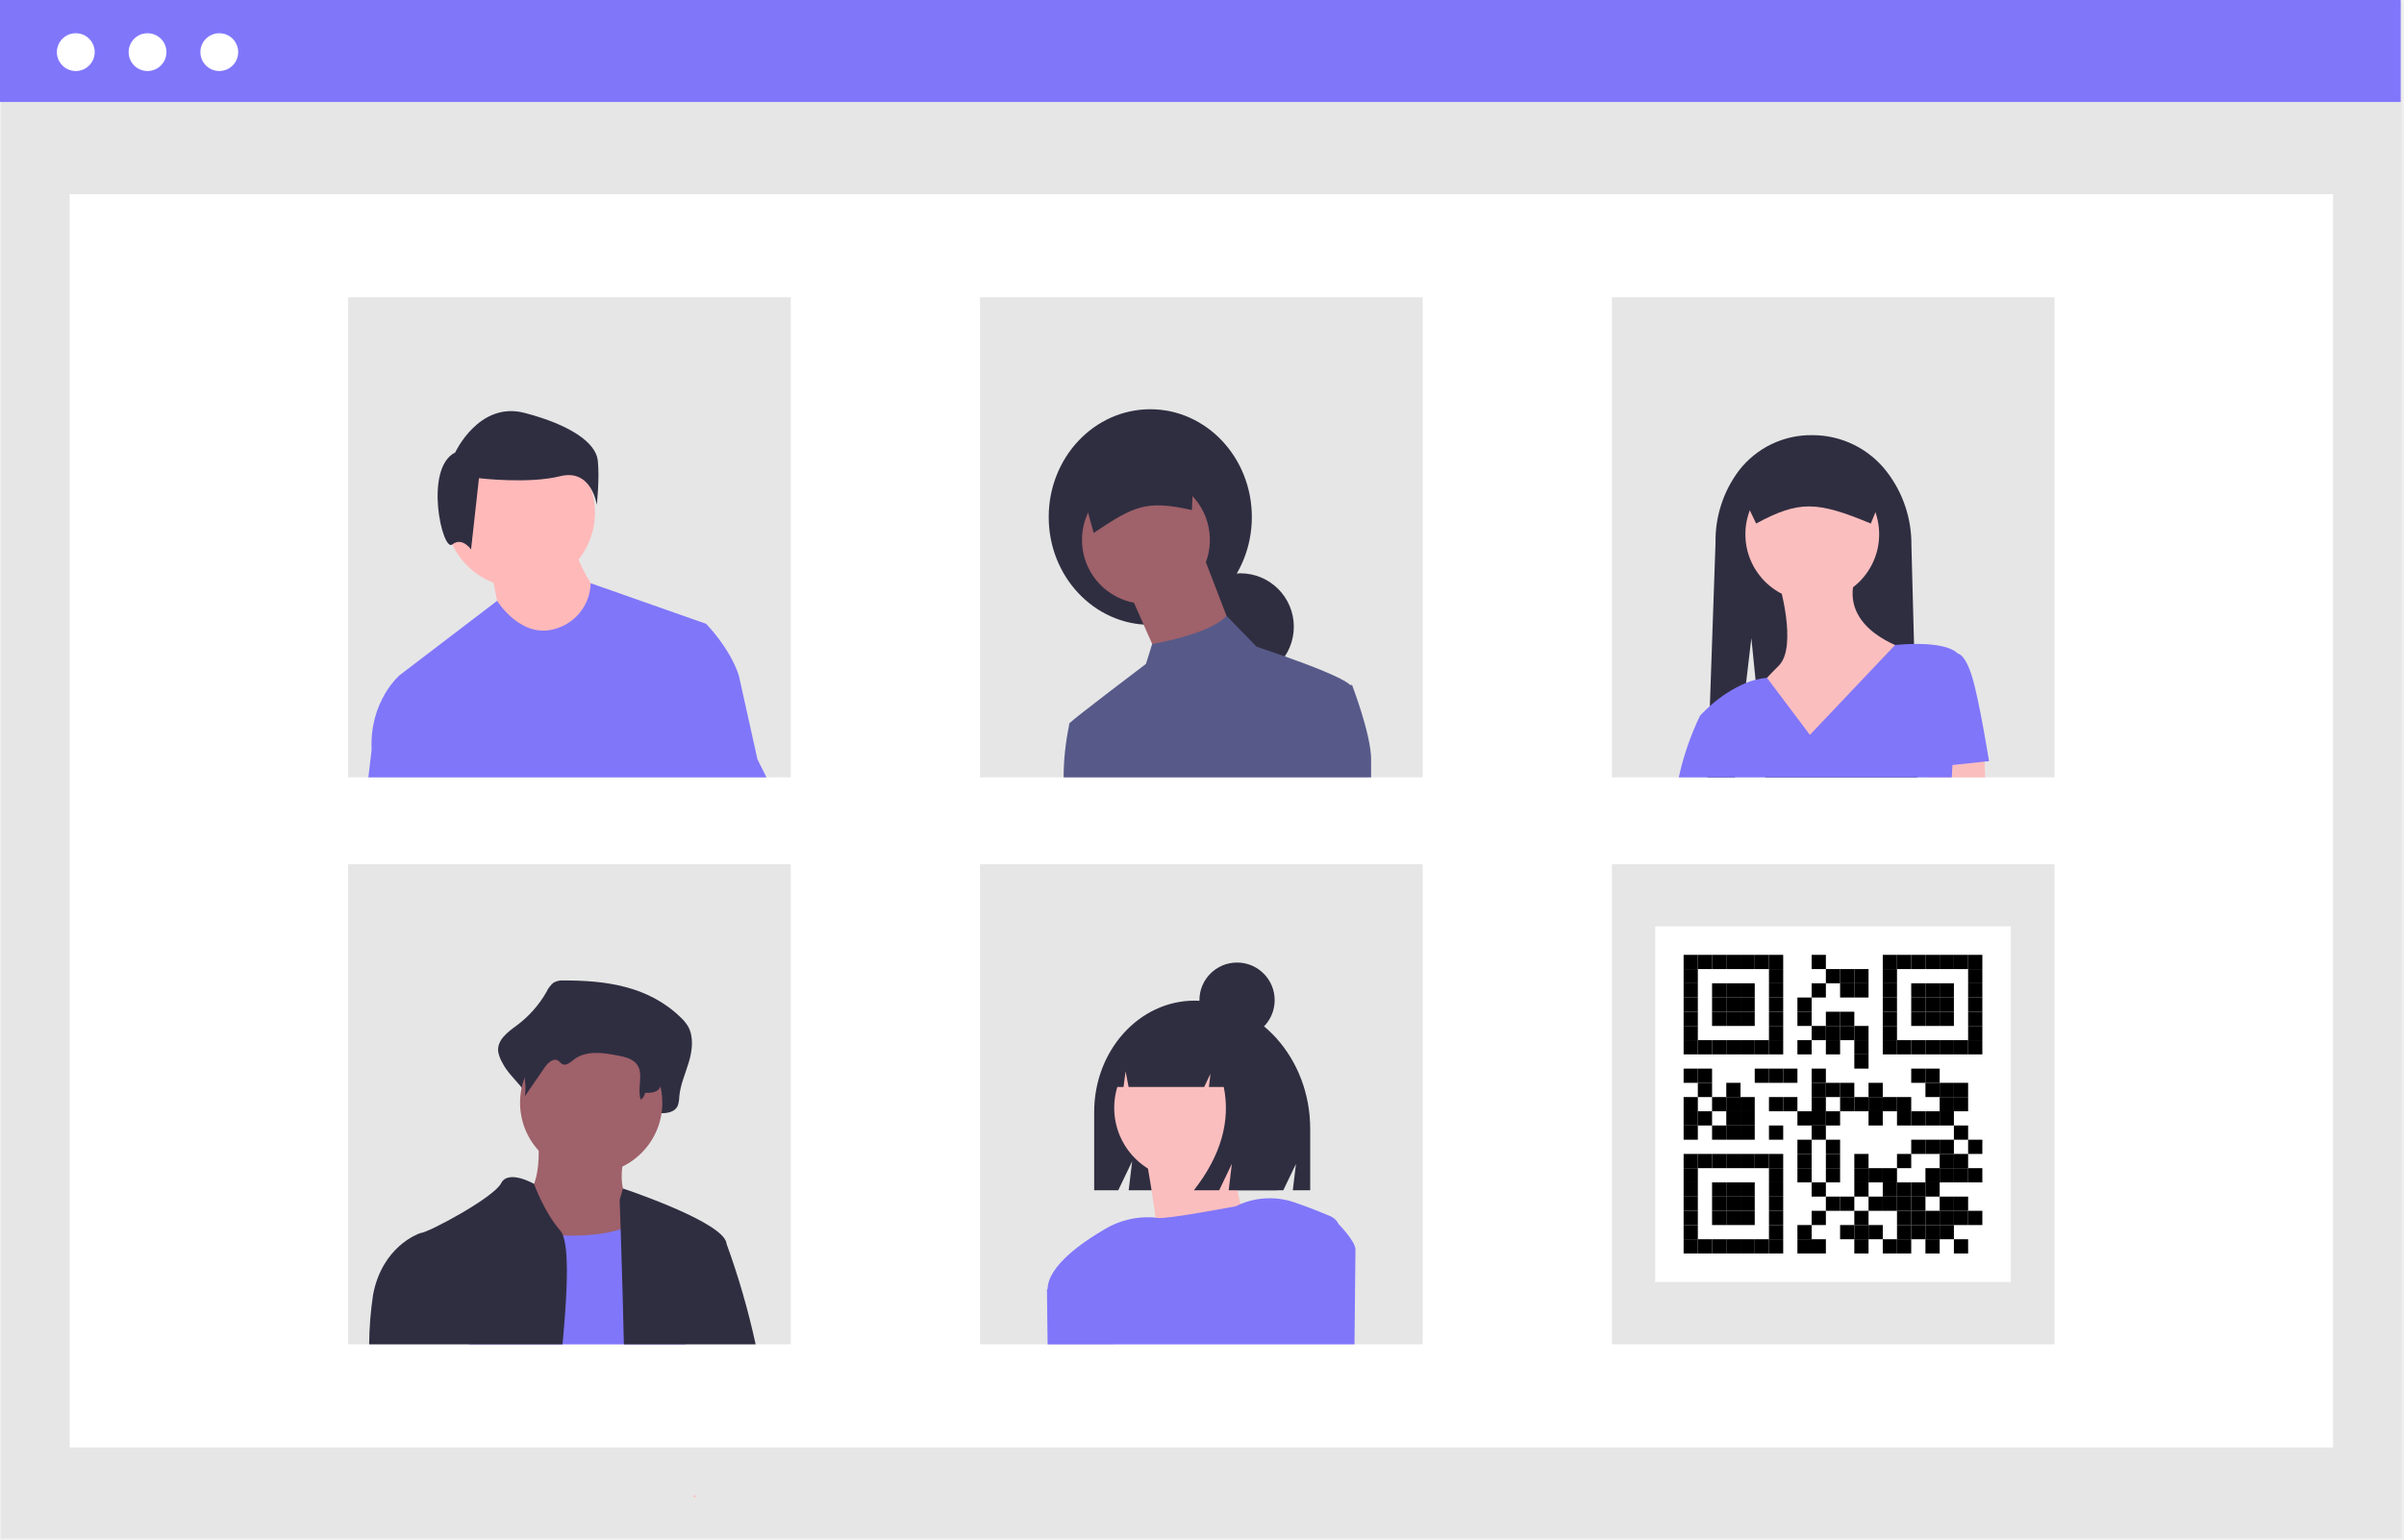
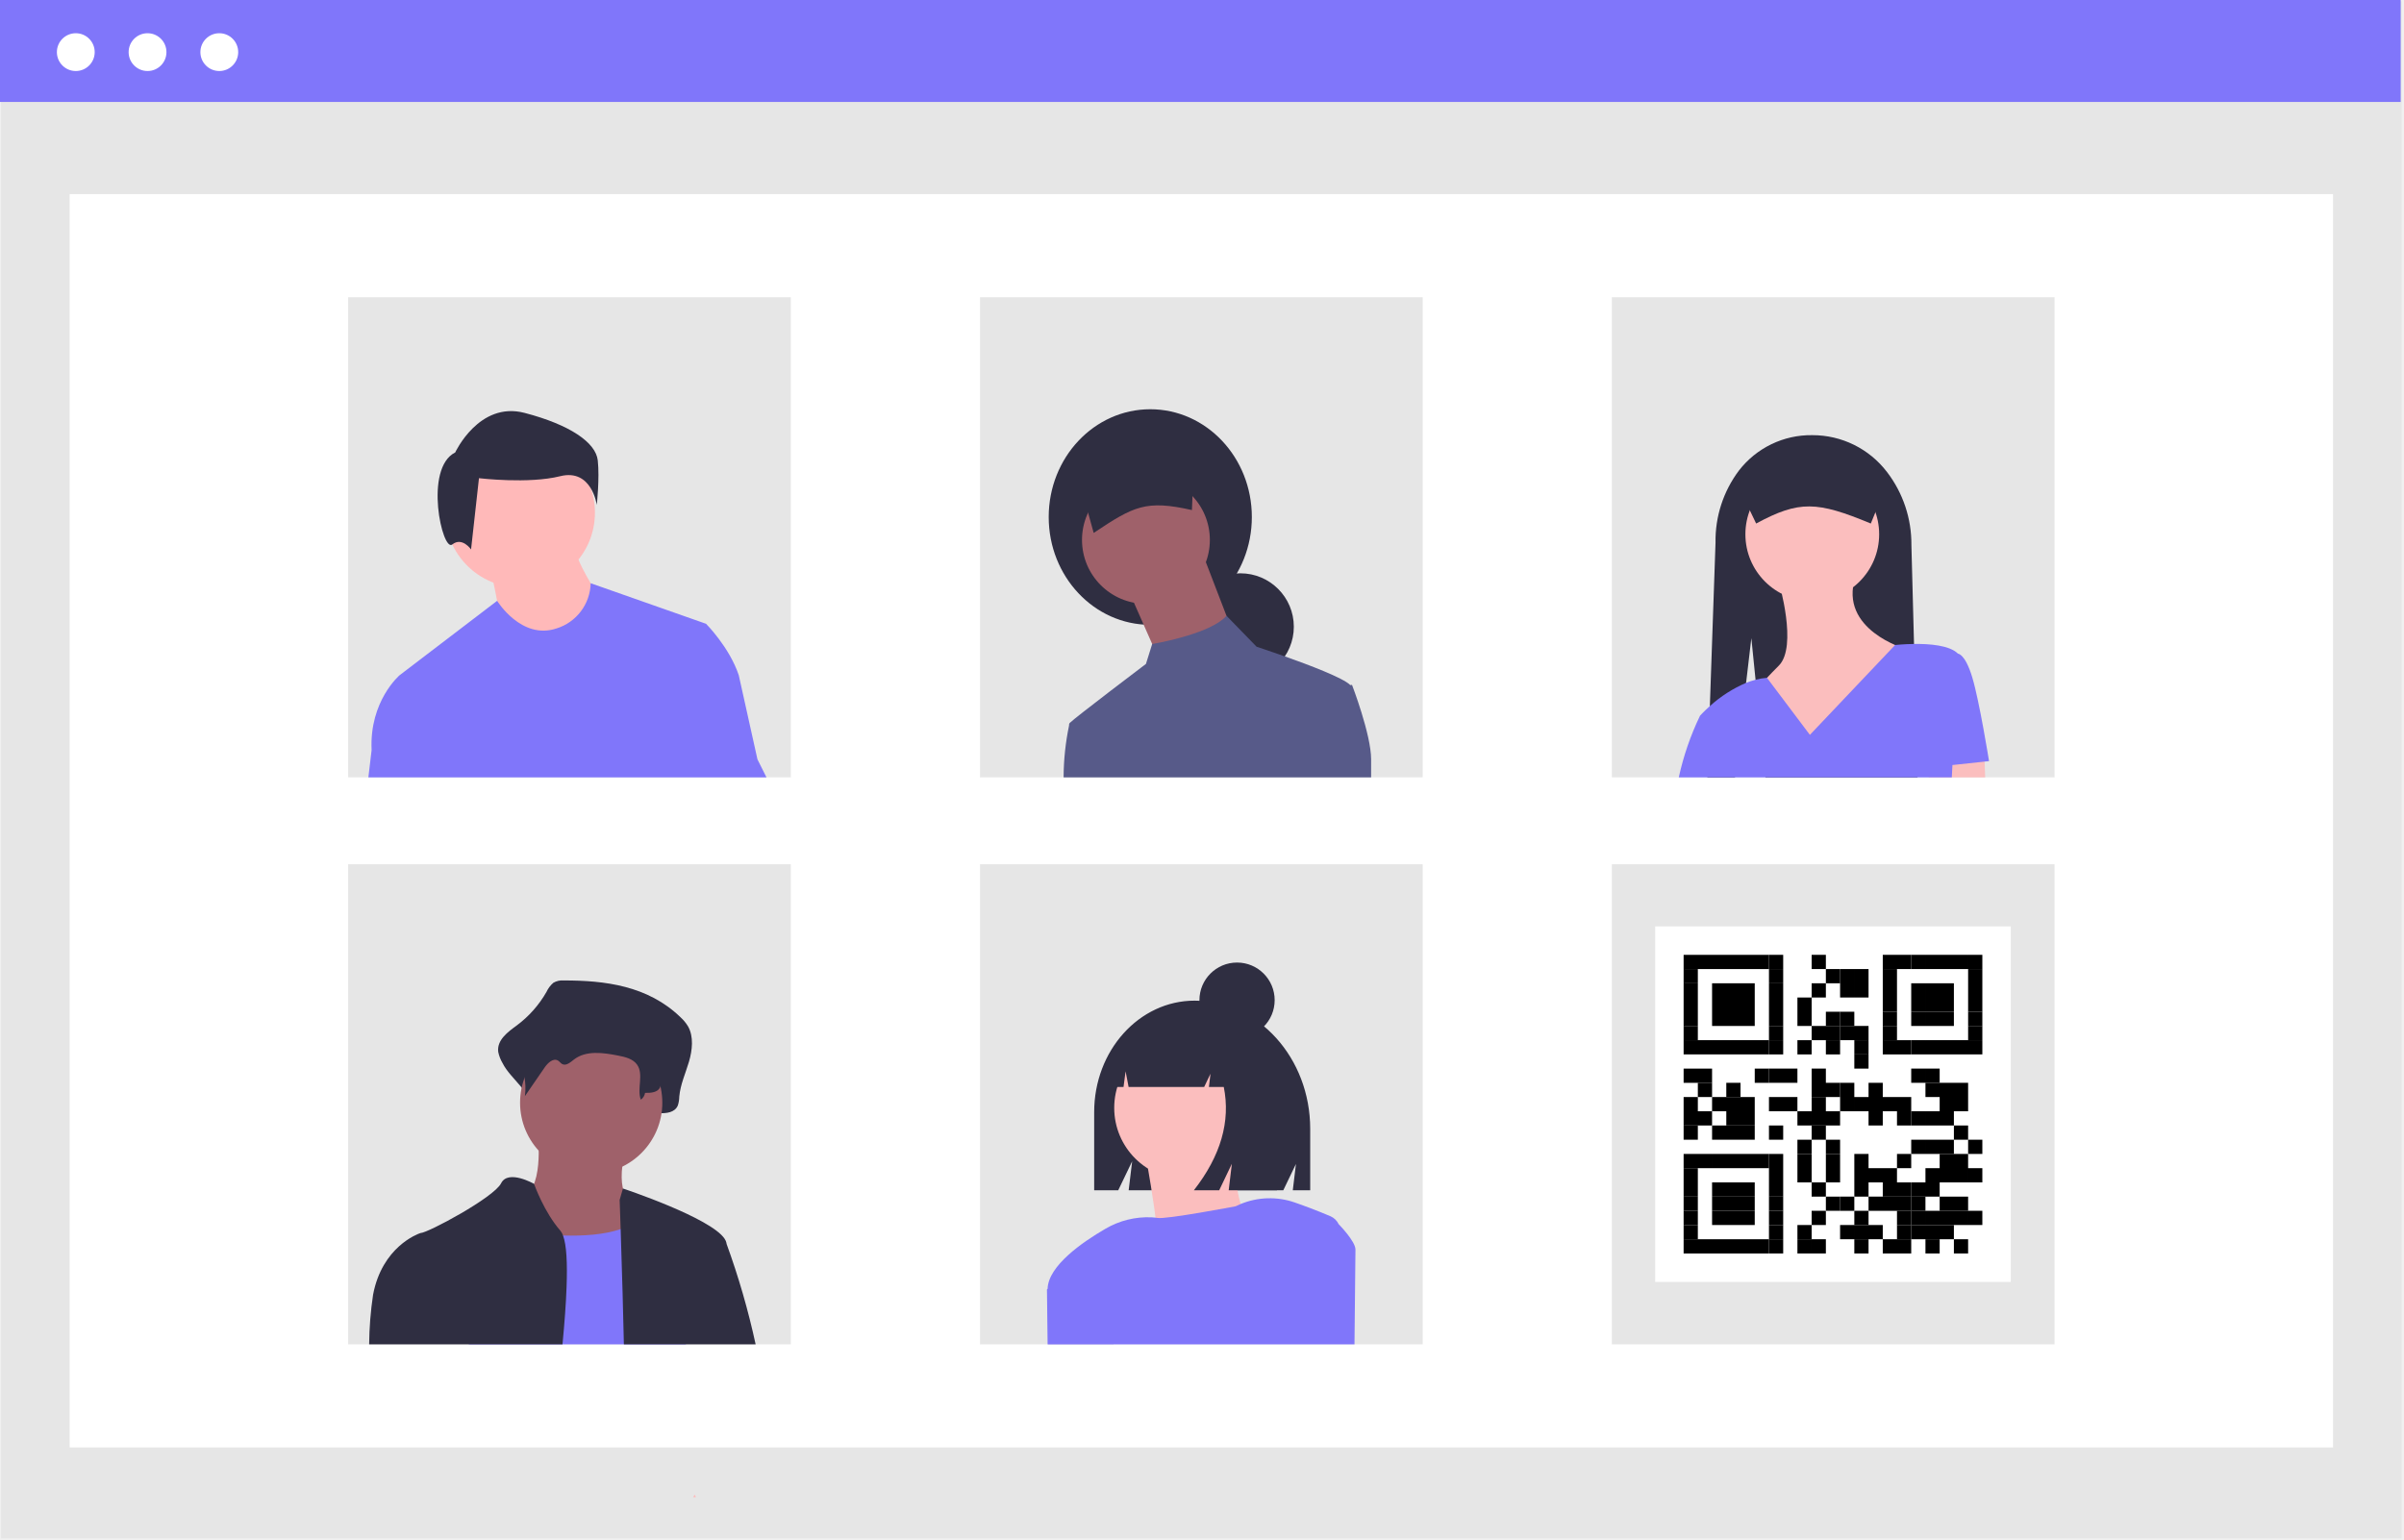
- <svg xmlns="http://www.w3.org/2000/svg" width="100%" height="100%" viewBox="0 0 818 524" version="1.1" xml:space="preserve" style="fill-rule:evenodd;clip-rule:evenodd;stroke-linejoin:round;stroke-miterlimit:2;">
-   <rect x="0.349" y="0.463" width="816.866" height="523.158" style="fill:rgb(230,230,230);" />
-   <rect x="23.707" y="66.08" width="770.15" height="426.591" style="fill:white;" />
-   <rect x="0" y="0" width="816.866" height="34.703" style="fill:rgb(128,118,250);" />
-   <circle cx="25.789" cy="17.742" r="6.432" style="fill:white;" />
-   <circle cx="50.203" cy="17.742" r="6.432" style="fill:white;" />
-   <circle cx="74.618" cy="17.742" r="6.432" style="fill:white;" />
-   <rect x="118.465" y="101.167" width="150.63" height="163.42" style="fill:rgb(230,230,230);" />
-   <rect x="333.465" y="101.167" width="150.63" height="163.42" style="fill:rgb(230,230,230);" />
-   <rect x="548.465" y="101.167" width="150.63" height="163.42" style="fill:rgb(230,230,230);" />
-   <rect x="118.465" y="294.167" width="150.63" height="163.42" style="fill:rgb(230,230,230);" />
-   <rect x="333.465" y="294.167" width="150.63" height="163.42" style="fill:rgb(230,230,230);" />
-   <rect x="548.465" y="294.167" width="150.63" height="163.42" style="fill:rgb(230,230,230);" />
-   <circle cx="176.975" cy="174.52" r="25.462" style="fill:rgb(255,185,185);" />
-   <g transform="matrix(1,0,0,1,-191.392,-188.19)">
-     <path d="M358.421,382.204C358.421,382.204 361.604,397.322 361.604,398.914C361.604,400.505 376.722,407.666 376.722,407.666L390.249,405.279L395.023,390.957C395.023,390.957 387.066,379.021 387.066,374.247L358.421,382.204Z" style="fill:rgb(255,185,185);fill-rule:nonzero;" />
-   </g>
-   <g transform="matrix(1,0,0,1,-191.392,-188.19)">
-     <path d="M346.286,342.195C346.286,342.195 354.37,324.68 369.865,328.722C385.36,332.764 394.118,338.827 394.791,344.89C395.465,350.953 394.455,360.048 394.455,360.048C394.455,360.048 392.77,347.585 381.991,350.279C371.212,352.974 354.37,350.953 354.37,350.953L351.676,375.206C351.676,375.206 348.644,370.827 345.276,373.521C341.907,376.216 335.507,347.585 346.286,342.195Z" style="fill:rgb(47,46,65);fill-rule:nonzero;" />
-   </g>
-   <g transform="matrix(1,0,0,1,-191.392,-188.19)">
-     <path d="M449.128,446.657L442.768,418.007C439.578,408.457 431.628,400.507 431.628,400.507L392.388,386.707L392.378,386.707C392.221,393.803 387.497,400.037 380.708,402.107C368.768,406.077 360.548,392.697 360.548,392.697L327.378,418.007C327.378,418.007 317.038,426.767 317.838,443.477L316.738,452.777L452.188,452.777L449.128,446.657Z" style="fill:rgb(128,118,250);fill-rule:nonzero;" />
-   </g>
-   <ellipse cx="391.4" cy="175.984" rx="34.56" ry="36.687" style="fill:rgb(47,46,65);" />
-   <circle cx="422.064" cy="213.32" r="18.181" style="fill:rgb(47,46,65);" />
-   <path d="M409.402,188.971L419.142,214.294L394.468,224.684L392.301,219.773L384.727,202.607L409.402,188.971Z" style="fill:rgb(159,97,106);fill-rule:nonzero;" />
-   <circle cx="389.922" cy="183.776" r="21.752" style="fill:rgb(159,97,106);" />
-   <g transform="matrix(1,0,0,1,-191.392,-188.19)">
-     <path d="M563.535,369.58C577.207,360.457 581.294,358.276 596.965,361.8L597.905,338.937L557.408,347.432L563.535,369.58Z" style="fill:rgb(47,46,65);fill-rule:nonzero;" />
-   </g>
-   <g transform="matrix(1,0,0,1,-191.392,-188.19)">
-     <path d="M651.438,421.307L650.838,421.377C650.823,421.355 650.806,421.335 650.788,421.317C648.408,418.937 637.048,414.607 628.578,411.607L628.568,411.607C623.188,409.697 618.978,408.327 618.978,408.327L608.738,397.797C606.158,400.697 600.708,402.937 595.528,404.517C591.562,405.717 587.528,406.679 583.448,407.397L583.438,407.397L581.318,414.167C581.318,414.167 557.288,432.357 555.348,434.297L555.338,434.297L555.338,434.317C555.183,434.538 555.118,434.81 555.158,435.077L555.158,435.127C553.946,440.932 553.322,446.846 553.298,452.777L657.938,452.777L657.938,446.637C657.938,438.197 651.438,421.307 651.438,421.307Z" style="fill:rgb(87,90,137);fill-rule:nonzero;" />
-   </g>
-   <g transform="matrix(1,0,0,1,-191.392,-188.19)">
-     <path d="M843.858,452.777L792.118,452.777L789.268,424.667L789.098,422.957L788.748,419.567L787.318,405.397L785.528,420.617L781.748,452.777L772.348,452.777L772.698,442.767L773.048,432.617L773.198,428.527L775.128,372.887C774.98,364.071 777.771,355.452 783.058,348.397C789.006,340.652 798.283,336.164 808.048,336.307C818.008,336.274 827.427,340.917 833.468,348.837C838.932,355.963 841.858,364.717 841.778,373.697L842.668,407.377L843.858,452.777Z" style="fill:rgb(47,46,65);fill-rule:nonzero;" />
-   </g>
-   <circle cx="616.656" cy="181.85" r="22.758" style="fill:rgb(251,190,190);" />
-   <g transform="matrix(1,0,0,1,-191.392,-188.19)">
-     <path d="M796.669,386.295C796.669,386.295 803.171,408.24 796.669,414.743C790.167,421.245 788.541,423.683 788.541,423.683L807.235,448.88L839.747,409.053C839.747,409.053 816.989,402.551 822.678,384.669L796.669,386.295Z" style="fill:rgb(251,190,190);fill-rule:nonzero;" />
-   </g>
-   <path d="M675.485,264.587L656.285,264.587L655.965,261.297L655.675,258.257L664.515,257.147L675.175,255.817L675.295,259.227L675.485,264.587Z" style="fill:rgb(251,190,190);fill-rule:nonzero;" />
-   <g transform="matrix(1,0,0,1,-191.392,-188.19)">
-     <path d="M868.194,447.254C868.194,447.254 864.943,426.934 862.505,418.806C860.066,410.679 857.628,410.679 857.628,410.679L857.628,410.679L857.628,410.677C854.758,407.807 847.858,407.297 842.668,407.377C839.028,407.417 836.228,407.737 836.228,407.737L807.238,438.317L792.638,418.907L792.638,418.897C791.323,418.999 790.021,419.223 788.748,419.567C787.652,419.846 786.577,420.196 785.528,420.617C781.006,422.549 776.839,425.222 773.198,428.527L773.188,428.527C771.088,430.417 769.848,431.807 769.848,431.807C766.632,438.491 764.209,445.529 762.628,452.777L855.528,452.777L855.738,448.597L855.738,448.589L868.194,447.254Z" style="fill:rgb(128,118,250);fill-rule:nonzero;" />
-   </g>
-   <g transform="matrix(1,0,0,1,-191.392,-188.19)">
-     <path d="M788.948,366.382C803.646,358.457 809.684,358.793 827.961,366.382L832.838,354.5C832.833,349.873 829.027,346.067 824.4,346.062L791.696,346.062C787.069,346.067 783.263,349.873 783.258,354.5L788.948,366.382Z" style="fill:rgb(47,46,65);fill-rule:nonzero;" />
-   </g>
-   <g transform="matrix(1,0,0,1,-191.392,-188.19)">
-     <path d="M383.181,521.911C381.97,521.811 380.757,522.082 379.704,522.688C378.704,523.54 377.902,524.599 377.352,525.792C374.807,530.26 371.362,534.151 367.236,537.219C364.23,539.421 360.408,542.167 360.923,546.226C361.194,547.567 361.689,548.853 362.388,550.029C365.161,555.626 372.728,559.952 371.983,566.34C374.738,561.727 371.053,559.447 373.808,554.835C375.12,552.638 377.4,550.159 379.38,551.538C380.044,552 380.479,552.828 381.17,553.234C382.818,554.201 384.571,552.352 386.029,551.043C391.059,546.527 398.212,547.71 404.471,549.117C407.426,549.781 410.671,550.653 412.418,553.477C414.715,557.19 410.236,561.2 409.105,565.399C409.056,565.585 409.032,565.778 409.032,565.97C409.032,567.225 410.065,568.258 411.32,568.258C411.4,568.258 411.48,568.254 411.56,568.245C413.438,568.06 415.663,567.908 415.774,567.084C418.137,567.168 421.032,566.901 422.044,564.44C422.354,563.467 422.517,562.453 422.53,561.431C422.901,557.298 424.655,553.528 425.817,549.594C426.979,545.661 427.485,541.051 425.524,537.563C424.824,536.403 423.958,535.351 422.954,534.441C411.826,523.671 397.194,521.895 383.181,521.911Z" style="fill:rgb(47,46,65);fill-rule:nonzero;" />
-   </g>
-   <g transform="matrix(1,0,0,1,-191.392,-188.19)">
-     <path d="M374.404,574.407C374.404,574.407 376.824,594.576 367.95,596.19C359.075,597.803 376.017,625.233 376.017,625.233L416.355,630.074L406.674,597.803C406.674,597.803 400.22,595.383 404.254,579.248C408.288,563.112 374.404,574.407 374.404,574.407Z" style="fill:rgb(159,97,106);fill-rule:nonzero;" />
-   </g>
-   <circle cx="201.163" cy="375.326" r="24.203" style="fill:rgb(159,97,106);" />
-   <g transform="matrix(1,0,0,1,-191.392,-188.19)">
-     <path d="M350.898,645.777C355.178,628.947 361.088,606.277 361.088,606.277C361.088,606.277 363.388,606.747 367.008,607.277C372.296,608.064 377.624,608.548 382.968,608.727C389.808,608.917 397.008,608.467 402.578,606.537C404.677,605.863 406.639,604.816 408.368,603.447C409.096,602.861 409.748,602.185 410.308,601.437C419.988,588.527 424.018,637.737 424.018,637.737L424.768,645.777L350.898,645.777Z" style="fill:rgb(128,118,250);fill-rule:nonzero;" />
-   </g>
-   <g transform="matrix(1,0,0,1,-191.392,-188.19)">
-     <path d="M428.228,697.777C427.908,697.777 427.588,697.787 427.268,697.807L427.728,696.947C427.888,697.217 428.048,697.497 428.228,697.777Z" style="fill:rgb(255,184,184);fill-rule:nonzero;" />
-   </g>
-   <g transform="matrix(1,0,0,1,-191.392,-188.19)">
-     <path d="M384.36,528.243C383.384,528.171 382.407,528.361 381.529,528.792C380.736,529.372 380.082,530.122 379.615,530.987C377.463,534.223 374.658,536.975 371.38,539.063C368.933,540.619 365.822,542.56 366.241,545.43C366.468,546.392 366.872,547.303 367.433,548.117C369.698,552.113 370.6,556.74 370.002,561.293L376.73,551.514C377.798,549.961 379.654,548.209 381.266,549.184C381.806,549.51 382.161,550.096 382.723,550.382C384.064,551.066 385.491,549.759 386.679,548.834C390.773,545.642 396.596,546.478 401.691,547.473C404.096,547.942 406.738,548.558 408.16,550.554C410.523,553.871 408.056,558.664 409.435,562.496C410.215,561.951 410.741,561.111 410.892,560.172C412.815,560.231 415.172,560.042 415.996,558.303C416.247,557.621 416.381,556.902 416.391,556.176C416.694,553.255 418.122,550.59 419.068,547.81C420.014,545.03 420.425,541.771 418.829,539.306C418.245,538.471 417.54,537.727 416.737,537.099C407.678,529.487 395.767,528.232 384.36,528.243Z" style="fill:rgb(47,46,65);fill-rule:nonzero;" />
-   </g>
-   <g transform="matrix(1,0,0,1,-191.392,-188.19)">
-     <path d="M382.068,607.077C376.548,600.767 373.268,591.567 373.118,591.157L373.118,591.147C373.118,591.147 364.318,586.107 361.898,590.947C359.478,595.787 336.888,607.887 334.468,607.887C334.448,607.895 334.428,607.902 334.408,607.907C333.448,608.227 321.428,612.597 318.338,628.867C317.498,634.465 317.051,640.116 316.998,645.777L382.788,645.777C383.468,638.647 383.978,631.977 384.178,626.217C384.468,618.187 384.188,611.947 382.968,608.727C382.773,608.126 382.467,607.566 382.068,607.077Z" style="fill:rgb(47,46,65);fill-rule:nonzero;" />
-   </g>
-   <g transform="matrix(1,0,0,1,-191.392,-188.19)">
-     <path d="M438.638,611.617C438.598,611.427 438.568,611.267 438.538,611.117C438.43,610.688 438.248,610.281 437.998,609.917C437.992,609.907 437.989,609.897 437.988,609.887C433.328,602.667 403.358,592.727 403.358,592.727L402.238,596.597C402.238,596.597 402.378,600.417 402.578,606.537C402.778,612.267 403.018,620.007 403.248,628.507C403.408,634.057 403.548,639.937 403.678,645.777L448.508,645.777C445.996,634.179 442.698,622.766 438.638,611.617Z" style="fill:rgb(47,46,65);fill-rule:nonzero;" />
-   </g>
-   <g transform="matrix(1,0,0,1,-191.392,-188.19)">
-     <path d="M597.88,528.783C579.004,528.783 563.703,545.765 563.703,566.713L563.703,593.327L571.888,593.327L576.627,583.466L575.442,593.327L628.055,593.327L632.363,584.363L631.286,593.327L637.21,593.327L637.21,572.43C637.21,548.324 619.602,528.783 597.88,528.783Z" style="fill:rgb(47,46,65);fill-rule:nonzero;" />
-   </g>
-   <g transform="matrix(1,0,0,1,-191.392,-188.19)">
-     <path d="M570.298,645.777L548.068,645.777L547.858,627.647C547.848,627.457 547.848,627.277 547.848,627.087L552.298,622.077L552.378,621.987L569.368,632.747L570.298,645.777Z" style="fill:rgb(208,205,225);fill-rule:nonzero;" />
-   </g>
-   <circle cx="403.464" cy="377.088" r="24.331" style="fill:rgb(251,190,190);" />
-   <g transform="matrix(1,0,0,1,-191.392,-188.19)">
-     <path d="M580.907,579.876C580.907,579.876 588.044,616.859 584.8,620.752C581.555,624.645 619.188,613.615 619.188,613.615C619.188,613.615 606.86,588.311 613.348,574.036L580.907,579.876Z" style="fill:rgb(251,190,190);fill-rule:nonzero;" />
-   </g>
-   <g transform="matrix(1,0,0,1,-191.392,-188.19)">
-     <path d="M646.918,604.887L646.908,604.887C646.334,603.675 645.344,602.709 644.118,602.167C639.348,600.157 635.238,598.617 631.858,597.447C625.881,595.395 619.355,595.598 613.518,598.017C612.948,598.247 612.388,598.497 611.838,598.777C611.838,598.777 588.048,603.307 585.218,602.737C585.008,602.697 584.788,602.667 584.578,602.647C584.15,602.585 583.719,602.548 583.288,602.537C577.753,602.28 572.261,603.642 567.488,606.457C559.678,610.987 548.098,619.017 547.858,626.837L547.638,627.087L547.858,645.777L652.278,645.777C652.488,627.867 652.608,614.407 652.608,613.497C652.608,610.667 646.918,604.887 646.918,604.887Z" style="fill:rgb(128,118,250);fill-rule:nonzero;" />
-   </g>
-   <g transform="matrix(1,0,0,1,-191.392,-188.19)">
-     <path d="M607.596,539.231C604.265,534.758 599.03,532.086 593.453,532.014L592.782,532.014C579.845,532.014 569.357,543.721 569.357,558.162L569.357,558.162L573.692,558.162L574.392,552.833L575.419,558.162L601.129,558.162L603.283,553.654L602.745,558.162L607.803,558.162C610.163,569.884 606.772,581.606 597.629,593.327L606.245,593.327L610.553,584.311L609.476,593.327L625.901,593.327L629.132,572.589C629.132,557.058 620.108,543.888 607.596,539.231Z" style="fill:rgb(47,46,65);fill-rule:nonzero;" />
-   </g>
-   <circle cx="420.926" cy="340.424" r="12.801" style="fill:rgb(47,46,65);" />
-   <g id="QR" transform="matrix(0.605043,0,0,0.605043,563.198,315.323)">
-     <rect x="0" y="0" width="200" height="200" style="fill:white;" />
-     <rect x="16" y="16" width="8" height="8" />
-     <rect x="24" y="16" width="8" height="8" />
-     <rect x="32" y="16" width="8" height="8" />
-     <rect x="40" y="16" width="8" height="8" />
-     <rect x="48" y="16" width="8" height="8" />
-     <rect x="56" y="16" width="8" height="8" />
-     <rect x="64" y="16" width="8" height="8" />
-     <rect x="88" y="16" width="8" height="8" />
-     <rect x="128" y="16" width="8" height="8" />
-     <rect x="136" y="16" width="8" height="8" />
-     <rect x="144" y="16" width="8" height="8" />
-     <rect x="152" y="16" width="8" height="8" />
-     <rect x="160" y="16" width="8" height="8" />
-     <rect x="168" y="16" width="8" height="8" />
-     <rect x="176" y="16" width="8" height="8" />
-     <rect x="16" y="24" width="8" height="8" />
-     <rect x="64" y="24" width="8" height="8" />
-     <rect x="96" y="24" width="8" height="8" />
-     <rect x="104" y="24" width="8" height="8" />
-     <rect x="112" y="24" width="8" height="8" />
-     <rect x="128" y="24" width="8" height="8" />
-     <rect x="176" y="24" width="8" height="8" />
-     <rect x="16" y="32" width="8" height="8" />
-     <rect x="32" y="32" width="8" height="8" />
-     <rect x="40" y="32" width="8" height="8" />
-     <rect x="48" y="32" width="8" height="8" />
-     <rect x="64" y="32" width="8" height="8" />
-     <rect x="88" y="32" width="8" height="8" />
-     <rect x="104" y="32" width="8" height="8" />
-     <rect x="112" y="32" width="8" height="8" />
-     <rect x="128" y="32" width="8" height="8" />
-     <rect x="144" y="32" width="8" height="8" />
-     <rect x="152" y="32" width="8" height="8" />
-     <rect x="160" y="32" width="8" height="8" />
-     <rect x="176" y="32" width="8" height="8" />
-     <rect x="16" y="40" width="8" height="8" />
-     <rect x="32" y="40" width="8" height="8" />
-     <rect x="40" y="40" width="8" height="8" />
-     <rect x="48" y="40" width="8" height="8" />
-     <rect x="64" y="40" width="8" height="8" />
-     <rect x="80" y="40" width="8" height="8" />
-     <rect x="128" y="40" width="8" height="8" />
-     <rect x="144" y="40" width="8" height="8" />
-     <rect x="152" y="40" width="8" height="8" />
-     <rect x="160" y="40" width="8" height="8" />
-     <rect x="176" y="40" width="8" height="8" />
-     <rect x="16" y="48" width="8" height="8" />
-     <rect x="32" y="48" width="8" height="8" />
-     <rect x="40" y="48" width="8" height="8" />
-     <rect x="48" y="48" width="8" height="8" />
-     <rect x="64" y="48" width="8" height="8" />
-     <rect x="80" y="48" width="8" height="8" />
-     <rect x="96" y="48" width="8" height="8" />
-     <rect x="104" y="48" width="8" height="8" />
-     <rect x="128" y="48" width="8" height="8" />
-     <rect x="144" y="48" width="8" height="8" />
-     <rect x="152" y="48" width="8" height="8" />
-     <rect x="160" y="48" width="8" height="8" />
-     <rect x="176" y="48" width="8" height="8" />
-     <rect x="16" y="56" width="8" height="8" />
-     <rect x="64" y="56" width="8" height="8" />
-     <rect x="88" y="56" width="8" height="8" />
-     <rect x="96" y="56" width="8" height="8" />
-     <rect x="104" y="56" width="8" height="8" />
-     <rect x="112" y="56" width="8" height="8" />
-     <rect x="128" y="56" width="8" height="8" />
-     <rect x="176" y="56" width="8" height="8" />
-     <rect x="16" y="64" width="8" height="8" />
-     <rect x="24" y="64" width="8" height="8" />
-     <rect x="32" y="64" width="8" height="8" />
-     <rect x="40" y="64" width="8" height="8" />
-     <rect x="48" y="64" width="8" height="8" />
-     <rect x="56" y="64" width="8" height="8" />
-     <rect x="64" y="64" width="8" height="8" />
-     <rect x="80" y="64" width="8" height="8" />
-     <rect x="96" y="64" width="8" height="8" />
-     <rect x="112" y="64" width="8" height="8" />
-     <rect x="128" y="64" width="8" height="8" />
-     <rect x="136" y="64" width="8" height="8" />
-     <rect x="144" y="64" width="8" height="8" />
-     <rect x="152" y="64" width="8" height="8" />
-     <rect x="160" y="64" width="8" height="8" />
-     <rect x="168" y="64" width="8" height="8" />
-     <rect x="176" y="64" width="8" height="8" />
-     <rect x="112" y="72" width="8" height="8" />
-     <rect x="16" y="80" width="8" height="8" />
-     <rect x="24" y="80" width="8" height="8" />
-     <rect x="56" y="80" width="8" height="8" />
-     <rect x="64" y="80" width="8" height="8" />
-     <rect x="72" y="80" width="8" height="8" />
-     <rect x="88" y="80" width="8" height="8" />
-     <rect x="144" y="80" width="8" height="8" />
-     <rect x="152" y="80" width="8" height="8" />
-     <rect x="24" y="88" width="8" height="8" />
-     <rect x="40" y="88" width="8" height="8" />
-     <rect x="88" y="88" width="8" height="8" />
-     <rect x="96" y="88" width="8" height="8" />
-     <rect x="104" y="88" width="8" height="8" />
-     <rect x="120" y="88" width="8" height="8" />
-     <rect x="152" y="88" width="8" height="8" />
-     <rect x="160" y="88" width="8" height="8" />
-     <rect x="168" y="88" width="8" height="8" />
-     <rect x="16" y="96" width="8" height="8" />
-     <rect x="32" y="96" width="8" height="8" />
-     <rect x="40" y="96" width="8" height="8" />
-     <rect x="48" y="96" width="8" height="8" />
-     <rect x="64" y="96" width="8" height="8" />
-     <rect x="72" y="96" width="8" height="8" />
-     <rect x="88" y="96" width="8" height="8" />
-     <rect x="104" y="96" width="8" height="8" />
-     <rect x="112" y="96" width="8" height="8" />
-     <rect x="120" y="96" width="8" height="8" />
-     <rect x="128" y="96" width="8" height="8" />
-     <rect x="136" y="96" width="8" height="8" />
-     <rect x="160" y="96" width="8" height="8" />
-     <rect x="168" y="96" width="8" height="8" />
-     <rect x="16" y="104" width="8" height="8" />
-     <rect x="24" y="104" width="8" height="8" />
-     <rect x="40" y="104" width="8" height="8" />
-     <rect x="48" y="104" width="8" height="8" />
-     <rect x="80" y="104" width="8" height="8" />
-     <rect x="88" y="104" width="8" height="8" />
-     <rect x="96" y="104" width="8" height="8" />
-     <rect x="120" y="104" width="8" height="8" />
-     <rect x="136" y="104" width="8" height="8" />
-     <rect x="144" y="104" width="8" height="8" />
-     <rect x="152" y="104" width="8" height="8" />
-     <rect x="160" y="104" width="8" height="8" />
-     <rect x="16" y="112" width="8" height="8" />
-     <rect x="32" y="112" width="8" height="8" />
-     <rect x="40" y="112" width="8" height="8" />
-     <rect x="48" y="112" width="8" height="8" />
-     <rect x="64" y="112" width="8" height="8" />
-     <rect x="88" y="112" width="8" height="8" />
-     <rect x="168" y="112" width="8" height="8" />
-     <rect x="80" y="120" width="8" height="8" />
-     <rect x="96" y="120" width="8" height="8" />
-     <rect x="144" y="120" width="8" height="8" />
-     <rect x="152" y="120" width="8" height="8" />
-     <rect x="160" y="120" width="8" height="8" />
-     <rect x="176" y="120" width="8" height="8" />
-     <rect x="16" y="128" width="8" height="8" />
-     <rect x="24" y="128" width="8" height="8" />
-     <rect x="32" y="128" width="8" height="8" />
-     <rect x="40" y="128" width="8" height="8" />
-     <rect x="48" y="128" width="8" height="8" />
-     <rect x="56" y="128" width="8" height="8" />
-     <rect x="64" y="128" width="8" height="8" />
-     <rect x="80" y="128" width="8" height="8" />
-     <rect x="96" y="128" width="8" height="8" />
-     <rect x="112" y="128" width="8" height="8" />
-     <rect x="136" y="128" width="8" height="8" />
-     <rect x="160" y="128" width="8" height="8" />
-     <rect x="168" y="128" width="8" height="8" />
-     <rect x="16" y="136" width="8" height="8" />
-     <rect x="64" y="136" width="8" height="8" />
-     <rect x="80" y="136" width="8" height="8" />
-     <rect x="96" y="136" width="8" height="8" />
-     <rect x="112" y="136" width="8" height="8" />
-     <rect x="120" y="136" width="8" height="8" />
-     <rect x="128" y="136" width="8" height="8" />
-     <rect x="152" y="136" width="8" height="8" />
-     <rect x="160" y="136" width="8" height="8" />
-     <rect x="168" y="136" width="8" height="8" />
-     <rect x="176" y="136" width="8" height="8" />
-     <rect x="16" y="144" width="8" height="8" />
-     <rect x="32" y="144" width="8" height="8" />
-     <rect x="40" y="144" width="8" height="8" />
-     <rect x="48" y="144" width="8" height="8" />
-     <rect x="64" y="144" width="8" height="8" />
-     <rect x="88" y="144" width="8" height="8" />
-     <rect x="112" y="144" width="8" height="8" />
-     <rect x="128" y="144" width="8" height="8" />
-     <rect x="136" y="144" width="8" height="8" />
-     <rect x="144" y="144" width="8" height="8" />
-     <rect x="152" y="144" width="8" height="8" />
-     <rect x="16" y="152" width="8" height="8" />
-     <rect x="32" y="152" width="8" height="8" />
-     <rect x="40" y="152" width="8" height="8" />
-     <rect x="48" y="152" width="8" height="8" />
-     <rect x="64" y="152" width="8" height="8" />
-     <rect x="96" y="152" width="8" height="8" />
-     <rect x="104" y="152" width="8" height="8" />
-     <rect x="120" y="152" width="8" height="8" />
-     <rect x="128" y="152" width="8" height="8" />
-     <rect x="136" y="152" width="8" height="8" />
-     <rect x="144" y="152" width="8" height="8" />
-     <rect x="160" y="152" width="8" height="8" />
-     <rect x="168" y="152" width="8" height="8" />
-     <rect x="16" y="160" width="8" height="8" />
-     <rect x="32" y="160" width="8" height="8" />
-     <rect x="40" y="160" width="8" height="8" />
-     <rect x="48" y="160" width="8" height="8" />
-     <rect x="64" y="160" width="8" height="8" />
-     <rect x="88" y="160" width="8" height="8" />
-     <rect x="112" y="160" width="8" height="8" />
-     <rect x="136" y="160" width="8" height="8" />
-     <rect x="144" y="160" width="8" height="8" />
-     <rect x="152" y="160" width="8" height="8" />
-     <rect x="160" y="160" width="8" height="8" />
-     <rect x="168" y="160" width="8" height="8" />
-     <rect x="176" y="160" width="8" height="8" />
-     <rect x="16" y="168" width="8" height="8" />
-     <rect x="64" y="168" width="8" height="8" />
-     <rect x="80" y="168" width="8" height="8" />
-     <rect x="104" y="168" width="8" height="8" />
-     <rect x="112" y="168" width="8" height="8" />
-     <rect x="120" y="168" width="8" height="8" />
-     <rect x="136" y="168" width="8" height="8" />
-     <rect x="144" y="168" width="8" height="8" />
-     <rect x="152" y="168" width="8" height="8" />
-     <rect x="160" y="168" width="8" height="8" />
-     <rect x="16" y="176" width="8" height="8" />
-     <rect x="24" y="176" width="8" height="8" />
-     <rect x="32" y="176" width="8" height="8" />
-     <rect x="40" y="176" width="8" height="8" />
-     <rect x="48" y="176" width="8" height="8" />
-     <rect x="56" y="176" width="8" height="8" />
-     <rect x="64" y="176" width="8" height="8" />
-     <rect x="80" y="176" width="8" height="8" />
-     <rect x="88" y="176" width="8" height="8" />
-     <rect x="112" y="176" width="8" height="8" />
-     <rect x="128" y="176" width="8" height="8" />
-     <rect x="136" y="176" width="8" height="8" />
-     <rect x="152" y="176" width="8" height="8" />
-     <rect x="168" y="176" width="8" height="8" />
-   </g>
+ <svg xmlns="http://www.w3.org/2000/svg" viewBox="0 0 818 524" xml:space="preserve" style="fill-rule:evenodd;clip-rule:evenodd;stroke-linejoin:round;stroke-miterlimit:2">
+   <path style="fill:#e6e6e6" d="M.349.463h816.866v523.158H.349z" />
+   <path style="fill:#fff" d="M23.707 66.08h770.15v426.591H23.707z" />
+   <path style="fill:#8076fa" d="M0 0h816.866v34.703H0z" />
+   <circle cx="25.789" cy="17.742" r="6.432" style="fill:#fff" />
+   <circle cx="50.203" cy="17.742" r="6.432" style="fill:#fff" />
+   <circle cx="74.618" cy="17.742" r="6.432" style="fill:#fff" />
+   <path style="fill:#e6e6e6" d="M118.465 101.167h150.63v163.42h-150.63zM333.465 101.167h150.63v163.42h-150.63zM548.465 101.167h150.63v163.42h-150.63zM118.465 294.167h150.63v163.42h-150.63zM333.465 294.167h150.63v163.42h-150.63zM548.465 294.167h150.63v163.42h-150.63z" />
+   <circle cx="176.975" cy="174.52" r="25.462" style="fill:#ffb9b9" />
+   <path d="M358.421 382.204s3.183 15.118 3.183 16.71c0 1.591 15.118 8.752 15.118 8.752l13.527-2.387 4.774-14.322s-7.957-11.936-7.957-16.71l-28.645 7.957Z" style="fill:#ffb9b9;fill-rule:nonzero" transform="translate(-191.392 -188.19)" />
+   <path d="M346.286 342.195s8.084-17.515 23.579-13.473c15.495 4.042 24.253 10.105 24.926 16.168.674 6.063-.336 15.158-.336 15.158s-1.685-12.463-12.464-9.769c-10.779 2.695-27.621.674-27.621.674l-2.694 24.253s-3.032-4.379-6.4-1.685c-3.369 2.695-9.769-25.936 1.01-31.326Z" style="fill:#2f2e41;fill-rule:nonzero" transform="translate(-191.392 -188.19)" />
+   <path d="m449.128 446.657-6.36-28.65c-3.19-9.55-11.14-17.5-11.14-17.5l-39.24-13.8h-.01c-.157 7.096-4.881 13.33-11.67 15.4-11.94 3.97-20.16-9.41-20.16-9.41l-33.17 25.31s-10.34 8.76-9.54 25.47l-1.1 9.3h135.45l-3.06-6.12Z" style="fill:#8076fa;fill-rule:nonzero" transform="translate(-191.392 -188.19)" />
+   <ellipse cx="391.4" cy="175.984" rx="34.56" ry="36.687" style="fill:#2f2e41" />
+   <circle cx="422.064" cy="213.32" r="18.181" style="fill:#2f2e41" />
+   <path d="m409.402 188.971 9.74 25.323-24.674 10.39-2.167-4.911-7.574-17.166 24.675-13.636Z" style="fill:#9f616a;fill-rule:nonzero" />
+   <circle cx="389.922" cy="183.776" r="21.752" style="fill:#9f616a" />
+   <path d="M563.535 369.58c13.672-9.123 17.759-11.304 33.43-7.78l.94-22.863-40.497 8.495 6.127 22.148Z" style="fill:#2f2e41;fill-rule:nonzero" transform="translate(-191.392 -188.19)" />
+   <path d="m651.438 421.307-.6.07a.419.419 0 0 0-.05-.06c-2.38-2.38-13.74-6.71-22.21-9.71h-.01c-5.38-1.91-9.59-3.28-9.59-3.28l-10.24-10.53c-2.58 2.9-8.03 5.14-13.21 6.72-3.966 1.2-8 2.162-12.08 2.88h-.01l-2.12 6.77s-24.03 18.19-25.97 20.13h-.01v.02c-.155.221-.22.493-.18.76v.05a88.11 88.11 0 0 0-1.86 17.65h104.64v-6.14c0-8.44-6.5-25.33-6.5-25.33Z" style="fill:#575a89;fill-rule:nonzero" transform="translate(-191.392 -188.19)" />
+   <path d="M843.858 452.777h-51.74l-2.85-28.11-.17-1.71-.35-3.39-1.43-14.17-1.79 15.22-3.78 32.16h-9.4l.35-10.01.35-10.15.15-4.09 1.93-55.64a39.733 39.733 0 0 1 7.93-24.49 30.958 30.958 0 0 1 24.99-12.09 31.859 31.859 0 0 1 25.42 12.53 40.274 40.274 0 0 1 8.31 24.86l.89 33.68 1.19 45.4Z" style="fill:#2f2e41;fill-rule:nonzero" transform="translate(-191.392 -188.19)" />
+   <circle cx="616.656" cy="181.85" r="22.758" style="fill:#fbbebe" />
+   <path d="M796.669 386.295s6.502 21.945 0 28.448c-6.502 6.502-8.128 8.94-8.128 8.94l18.694 25.197 32.512-39.827s-22.758-6.502-17.069-24.384l-26.009 1.626Z" style="fill:#fbbebe;fill-rule:nonzero" transform="translate(-191.392 -188.19)" />
+   <path d="M675.485 264.587h-19.2l-.32-3.29-.29-3.04 8.84-1.11 10.66-1.33.12 3.41.19 5.36Z" style="fill:#fbbebe;fill-rule:nonzero" />
+   <path d="M868.194 447.254s-3.251-20.32-5.689-28.448c-2.439-8.127-4.877-8.127-4.877-8.127v-.002c-2.87-2.87-9.77-3.38-14.96-3.3-3.64.04-6.44.36-6.44.36l-28.99 30.58-14.6-19.41v-.01a21.191 21.191 0 0 0-3.89.67 25.591 25.591 0 0 0-3.22 1.05 44.155 44.155 0 0 0-12.33 7.91h-.01c-2.1 1.89-3.34 3.28-3.34 3.28a95.122 95.122 0 0 0-7.22 20.97h92.9l.21-4.18v-.008l12.456-1.335Z" style="fill:#8076fa;fill-rule:nonzero" transform="translate(-191.392 -188.19)" />
+   <path d="M788.948 366.382c14.698-7.925 20.736-7.589 39.013 0l4.877-11.882c-.005-4.627-3.811-8.433-8.438-8.438h-32.704c-4.627.005-8.433 3.811-8.438 8.438l5.69 11.882ZM383.181 521.911a5.984 5.984 0 0 0-3.477.777 9.06 9.06 0 0 0-2.352 3.104 37.16 37.16 0 0 1-10.116 11.427c-3.006 2.202-6.828 4.948-6.313 9.007a12.156 12.156 0 0 0 1.465 3.803c2.773 5.597 10.34 9.923 9.595 16.311 2.755-4.613-.93-6.893 1.825-11.505 1.312-2.197 3.592-4.676 5.572-3.297.664.462 1.099 1.29 1.79 1.696 1.648.967 3.401-.882 4.859-2.191 5.03-4.516 12.183-3.333 18.442-1.926 2.955.664 6.2 1.536 7.947 4.36 2.297 3.713-2.182 7.723-3.313 11.922a2.247 2.247 0 0 0-.073.571 2.3 2.3 0 0 0 2.528 2.275c1.878-.185 4.103-.337 4.214-1.161 2.363.084 5.258-.183 6.27-2.644.31-.973.473-1.987.486-3.009.371-4.133 2.125-7.903 3.287-11.837 1.162-3.933 1.668-8.543-.293-12.031a13.922 13.922 0 0 0-2.57-3.122c-11.128-10.77-25.76-12.546-39.773-12.53Z" style="fill:#2f2e41;fill-rule:nonzero" transform="translate(-191.392 -188.19)" />
+   <path d="M374.404 574.407s2.42 20.169-6.454 21.783c-8.875 1.613 8.067 29.043 8.067 29.043l40.338 4.841-9.681-32.271s-6.454-2.42-2.42-18.555c4.034-16.136-29.85-4.841-29.85-4.841Z" style="fill:#9f616a;fill-rule:nonzero" transform="translate(-191.392 -188.19)" />
+   <circle cx="201.163" cy="375.326" r="24.203" style="fill:#9f616a" />
+   <path d="M350.898 645.777c4.28-16.83 10.19-39.5 10.19-39.5s2.3.47 5.92 1a140.324 140.324 0 0 0 15.96 1.45c6.84.19 14.04-.26 19.61-2.19a18.383 18.383 0 0 0 5.79-3.09 11.19 11.19 0 0 0 1.94-2.01c9.68-12.91 13.71 36.3 13.71 36.3l.75 8.04h-73.87Z" style="fill:#8076fa;fill-rule:nonzero" transform="translate(-191.392 -188.19)" />
+   <path d="M428.228 697.777c-.32 0-.64.01-.96.03l.46-.86c.16.27.32.55.5.83Z" style="fill:#ffb8b8;fill-rule:nonzero" transform="translate(-191.392 -188.19)" />
+   <path d="M384.36 528.243a5.505 5.505 0 0 0-2.831.549 6.61 6.61 0 0 0-1.914 2.195 27.879 27.879 0 0 1-8.235 8.076c-2.447 1.556-5.558 3.497-5.139 6.367a7.953 7.953 0 0 0 1.192 2.687 21.142 21.142 0 0 1 2.569 13.176l6.728-9.779c1.068-1.553 2.924-3.305 4.536-2.33.54.326.895.912 1.457 1.198 1.341.684 2.768-.623 3.956-1.548 4.094-3.192 9.917-2.356 15.012-1.361 2.405.469 5.047 1.085 6.469 3.081 2.363 3.317-.104 8.11 1.275 11.942a3.518 3.518 0 0 0 1.457-2.324c1.923.059 4.28-.13 5.104-1.869a6.414 6.414 0 0 0 .395-2.127c.303-2.921 1.731-5.586 2.677-8.366.946-2.78 1.357-6.039-.239-8.504a10.285 10.285 0 0 0-2.092-2.207c-9.059-7.612-20.97-8.867-32.377-8.856ZM382.068 607.077c-5.52-6.31-8.8-15.51-8.95-15.92v-.01s-8.8-5.04-11.22-.2-25.01 16.94-27.43 16.94a.469.469 0 0 1-.06.02c-.96.32-12.98 4.69-16.07 20.96a121.633 121.633 0 0 0-1.34 16.91h65.79c.68-7.13 1.19-13.8 1.39-19.56.29-8.03.01-14.27-1.21-17.49a5.103 5.103 0 0 0-.9-1.65ZM438.638 611.617c-.04-.19-.07-.35-.1-.5a3.725 3.725 0 0 0-.54-1.2.071.071 0 0 1-.01-.03c-4.66-7.22-34.63-17.16-34.63-17.16l-1.12 3.87s.14 3.82.34 9.94c.2 5.73.44 13.47.67 21.97.16 5.55.3 11.43.43 17.27h44.83a261.774 261.774 0 0 0-9.87-34.16ZM597.88 528.783c-18.876 0-34.177 16.982-34.177 37.93v26.614h8.185l4.739-9.861-1.185 9.861h52.613l4.308-8.964-1.077 8.964h5.924V572.43c0-24.106-17.608-43.647-39.33-43.647Z" style="fill:#2f2e41;fill-rule:nonzero" transform="translate(-191.392 -188.19)" />
+   <path d="M570.298 645.777h-22.23l-.21-18.13c-.01-.19-.01-.37-.01-.56l4.45-5.01.08-.09 16.99 10.76.93 13.03Z" style="fill:#d0cde1;fill-rule:nonzero" transform="translate(-191.392 -188.19)" />
+   <circle cx="403.464" cy="377.088" r="24.331" style="fill:#fbbebe" />
+   <path d="M580.907 579.876s7.137 36.983 3.893 40.876c-3.245 3.893 34.388-7.137 34.388-7.137s-12.328-25.304-5.84-39.579l-32.441 5.84Z" style="fill:#fbbebe;fill-rule:nonzero" transform="translate(-191.392 -188.19)" />
+   <path d="M646.918 604.887h-.01a5.589 5.589 0 0 0-2.79-2.72c-4.77-2.01-8.88-3.55-12.26-4.72a25.927 25.927 0 0 0-18.34.57c-.57.23-1.13.48-1.68.76 0 0-23.79 4.53-26.62 3.96-.21-.04-.43-.07-.64-.09a10.95 10.95 0 0 0-1.29-.11 28.503 28.503 0 0 0-15.8 3.92c-7.81 4.53-19.39 12.56-19.63 20.38l-.22.25.22 18.69h104.42c.21-17.91.33-31.37.33-32.28 0-2.83-5.69-8.61-5.69-8.61Z" style="fill:#8076fa;fill-rule:nonzero" transform="translate(-191.392 -188.19)" />
+   <path d="M607.596 539.231a17.934 17.934 0 0 0-14.143-7.217h-.671c-12.937 0-23.425 11.707-23.425 26.148h4.335l.7-5.329 1.027 5.329h25.71l2.154-4.508-.538 4.508h5.058c2.36 11.722-1.031 23.444-10.174 35.165h8.616l4.308-9.016-1.077 9.016h16.425l3.231-20.738c0-15.531-9.024-28.701-21.536-33.358Z" style="fill:#2f2e41;fill-rule:nonzero" transform="translate(-191.392 -188.19)" />
+   <circle cx="420.926" cy="340.424" r="12.801" style="fill:#2f2e41" />
+   <path style="fill:#fff" d="M0 0h200v200H0z" transform="matrix(.60504 0 0 .60504 563.198 315.323)" />
+   <path d="M572.879 325.004h4.84v4.84h-4.84zM577.719 325.004h4.84v4.84h-4.84zM582.56 325.004h4.84v4.84h-4.84zM587.4 325.004h4.84v4.84h-4.84zM592.24 325.004h4.84v4.84h-4.84zM597.08 325.004h4.84v4.84h-4.84z" />
+   <path d="M601.92 325.004h4.841v4.84h-4.84zM616.442 325.004h4.84v4.84h-4.84zM640.644 325.004h4.84v4.84h-4.84zM645.484 325.004h4.84v4.84h-4.84z" />
+   <path d="M650.324 325.004h4.84v4.84h-4.84zM655.165 325.004h4.84v4.84h-4.84zM660.005 325.004h4.84v4.84h-4.84zM664.845 325.004h4.84v4.84h-4.84zM669.686 325.004h4.84v4.84h-4.84zM572.879 329.844h4.84v4.84h-4.84zM601.92 329.844h4.841v4.84h-4.84zM621.282 329.844h4.84v4.84h-4.84z" />
+   <path d="M626.122 329.844h4.84v4.84h-4.84zM630.963 329.844h4.84v4.84h-4.84zM640.644 329.844h4.84v4.84h-4.84zM669.686 329.844h4.84v4.84h-4.84zM572.879 334.684h4.84v4.84h-4.84zM582.56 334.684h4.84v4.84h-4.84zM587.4 334.684h4.84v4.84h-4.84zM592.24 334.684h4.84v4.84h-4.84zM601.92 334.684h4.841v4.84h-4.84zM616.442 334.684h4.84v4.84h-4.84zM626.122 334.684h4.84v4.84h-4.84zM630.963 334.684h4.84v4.84h-4.84zM640.644 334.684h4.84v4.84h-4.84zM650.324 334.684h4.84v4.84h-4.84zM655.165 334.684h4.84v4.84h-4.84zM660.005 334.684h4.84v4.84h-4.84zM669.686 334.684h4.84v4.84h-4.84zM572.879 339.525h4.84v4.84h-4.84zM582.56 339.525h4.84v4.84h-4.84zM587.4 339.525h4.84v4.84h-4.84zM592.24 339.525h4.84v4.84h-4.84zM601.92 339.525h4.841v4.84h-4.84zM611.601 339.525h4.84v4.84h-4.84zM640.644 339.525h4.84v4.84h-4.84zM650.324 339.525h4.84v4.84h-4.84zM655.165 339.525h4.84v4.84h-4.84zM660.005 339.525h4.84v4.84h-4.84zM669.686 339.525h4.84v4.84h-4.84zM572.879 344.365h4.84v4.84h-4.84zM582.56 344.365h4.84v4.84h-4.84zM587.4 344.365h4.84v4.84h-4.84zM592.24 344.365h4.84v4.84h-4.84zM601.92 344.365h4.841v4.84h-4.84zM611.601 344.365h4.84v4.84h-4.84zM621.282 344.365h4.84v4.84h-4.84z" />
+   <path d="M626.122 344.365h4.84v4.84h-4.84zM640.644 344.365h4.84v4.84h-4.84zM650.324 344.365h4.84v4.84h-4.84zM655.165 344.365h4.84v4.84h-4.84zM660.005 344.365h4.84v4.84h-4.84zM669.686 344.365h4.84v4.84h-4.84zM572.879 349.205h4.84v4.84h-4.84zM601.92 349.205h4.841v4.84h-4.84zM616.442 349.205h4.84v4.84h-4.84zM621.282 349.205h4.84v4.84h-4.84z" />
+   <path d="M626.122 349.205h4.84v4.84h-4.84zM630.963 349.205h4.84v4.84h-4.84zM640.644 349.205h4.84v4.84h-4.84zM669.686 349.205h4.84v4.84h-4.84zM572.879 354.046h4.84v4.84h-4.84zM577.719 354.046h4.84v4.84h-4.84zM582.56 354.046h4.84v4.84h-4.84zM587.4 354.046h4.84v4.84h-4.84zM592.24 354.046h4.84v4.84h-4.84zM597.08 354.046h4.84v4.84h-4.84z" />
+   <path d="M601.92 354.046h4.841v4.84h-4.84zM611.601 354.046h4.84v4.84h-4.84zM621.282 354.046h4.84v4.84h-4.84zM630.963 354.046h4.84v4.84h-4.84zM640.644 354.046h4.84v4.84h-4.84zM645.484 354.046h4.84v4.84h-4.84z" />
+   <path d="M650.324 354.046h4.84v4.84h-4.84zM655.165 354.046h4.84v4.84h-4.84zM660.005 354.046h4.84v4.84h-4.84zM664.845 354.046h4.84v4.84h-4.84zM669.686 354.046h4.84v4.84h-4.84zM630.963 358.886h4.84v4.84h-4.84zM572.879 363.726h4.84v4.84h-4.84zM577.719 363.726h4.84v4.84h-4.84zM597.08 363.726h4.84v4.84h-4.84z" />
+   <path d="M601.92 363.726h4.841v4.84h-4.84zM606.761 363.726h4.84v4.84h-4.84zM616.442 363.726h4.84v4.84h-4.84zM650.324 363.726h4.84v4.84h-4.84zM655.165 363.726h4.84v4.84h-4.84zM577.719 368.567h4.84v4.84h-4.84zM587.4 368.567h4.84v4.84h-4.84zM616.442 368.567h4.84v4.84h-4.84zM621.282 368.567h4.84v4.84h-4.84z" />
+   <path d="M626.122 368.567h4.84v4.84h-4.84zM635.803 368.567h4.84v4.84h-4.84zM655.165 368.567h4.84v4.84h-4.84zM660.005 368.567h4.84v4.84h-4.84zM664.845 368.567h4.84v4.84h-4.84zM572.879 373.407h4.84v4.84h-4.84zM582.56 373.407h4.84v4.84h-4.84zM587.4 373.407h4.84v4.84h-4.84zM592.24 373.407h4.84v4.84h-4.84zM601.92 373.407h4.841v4.84h-4.84zM606.761 373.407h4.84v4.84h-4.84zM616.442 373.407h4.84v4.84h-4.84zM626.122 373.407h4.84v4.84h-4.84zM630.963 373.407h4.84v4.84h-4.84zM635.803 373.407h4.84v4.84h-4.84zM640.644 373.407h4.84v4.84h-4.84zM645.484 373.407h4.84v4.84h-4.84zM660.005 373.407h4.84v4.84h-4.84zM664.845 373.407h4.84v4.84h-4.84zM572.879 378.247h4.84v4.84h-4.84zM577.719 378.247h4.84v4.84h-4.84zM587.4 378.247h4.84v4.84h-4.84zM592.24 378.247h4.84v4.84h-4.84zM611.601 378.247h4.84v4.84h-4.84zM616.442 378.247h4.84v4.84h-4.84zM621.282 378.247h4.84v4.84h-4.84zM635.803 378.247h4.84v4.84h-4.84zM645.484 378.247h4.84v4.84h-4.84z" />
+   <path d="M650.324 378.247h4.84v4.84h-4.84zM655.165 378.247h4.84v4.84h-4.84zM660.005 378.247h4.84v4.84h-4.84zM572.879 383.088h4.84v4.84h-4.84zM582.56 383.088h4.84v4.84h-4.84zM587.4 383.088h4.84v4.84h-4.84zM592.24 383.088h4.84v4.84h-4.84zM601.92 383.088h4.841v4.84h-4.84zM616.442 383.088h4.84v4.84h-4.84zM664.845 383.088h4.84v4.84h-4.84zM611.601 387.928h4.84v4.84h-4.84zM621.282 387.928h4.84v4.84h-4.84zM650.324 387.928h4.84v4.84h-4.84zM655.165 387.928h4.84v4.84h-4.84zM660.005 387.928h4.84v4.84h-4.84zM669.686 387.928h4.84v4.84h-4.84zM572.879 392.769h4.84v4.84h-4.84zM577.719 392.769h4.84v4.84h-4.84zM582.56 392.769h4.84v4.84h-4.84zM587.4 392.769h4.84v4.84h-4.84zM592.24 392.769h4.84v4.84h-4.84zM597.08 392.769h4.84v4.84h-4.84z" />
+   <path d="M601.92 392.769h4.841v4.84h-4.84zM611.601 392.769h4.84v4.84h-4.84zM621.282 392.769h4.84v4.84h-4.84zM630.963 392.769h4.84v4.84h-4.84zM645.484 392.769h4.84v4.84h-4.84zM660.005 392.769h4.84v4.84h-4.84zM664.845 392.769h4.84v4.84h-4.84zM572.879 397.609h4.84v4.84h-4.84zM601.92 397.609h4.841v4.84h-4.84zM611.601 397.609h4.84v4.84h-4.84zM621.282 397.609h4.84v4.84h-4.84zM630.963 397.609h4.84v4.84h-4.84zM635.803 397.609h4.84v4.84h-4.84zM640.644 397.609h4.84v4.84h-4.84zM655.165 397.609h4.84v4.84h-4.84zM660.005 397.609h4.84v4.84h-4.84zM664.845 397.609h4.84v4.84h-4.84zM669.686 397.609h4.84v4.84h-4.84zM572.879 402.45h4.84v4.84h-4.84zM582.56 402.45h4.84v4.84h-4.84zM587.4 402.45h4.84v4.84h-4.84zM592.24 402.45h4.84v4.84h-4.84zM601.92 402.45h4.841v4.84h-4.84zM616.442 402.45h4.84v4.84h-4.84zM630.963 402.45h4.84v4.84h-4.84zM640.644 402.45h4.84v4.84h-4.84zM645.484 402.45h4.84v4.84h-4.84z" />
+   <path d="M650.324 402.45h4.84v4.84h-4.84zM655.165 402.45h4.84v4.84h-4.84zM572.879 407.29h4.84v4.84h-4.84zM582.56 407.29h4.84v4.84h-4.84zM587.4 407.29h4.84v4.84h-4.84zM592.24 407.29h4.84v4.84h-4.84zM601.92 407.29h4.841v4.84h-4.84zM621.282 407.29h4.84v4.84h-4.84z" />
+   <path d="M626.122 407.29h4.84v4.84h-4.84zM635.803 407.29h4.84v4.84h-4.84zM640.644 407.29h4.84v4.84h-4.84zM645.484 407.29h4.84v4.84h-4.84z" />
+   <path d="M650.324 407.29h4.84v4.84h-4.84zM660.005 407.29h4.84v4.84h-4.84zM664.845 407.29h4.84v4.84h-4.84zM572.879 412.13h4.84v4.84h-4.84zM582.56 412.13h4.84v4.84h-4.84zM587.4 412.13h4.84v4.84h-4.84zM592.24 412.13h4.84v4.84h-4.84zM601.92 412.13h4.841v4.84h-4.84zM616.442 412.13h4.84v4.84h-4.84zM630.963 412.13h4.84v4.84h-4.84zM645.484 412.13h4.84v4.84h-4.84z" />
+   <path d="M650.324 412.13h4.84v4.84h-4.84zM655.165 412.13h4.84v4.84h-4.84zM660.005 412.13h4.84v4.84h-4.84zM664.845 412.13h4.84v4.84h-4.84zM669.686 412.13h4.84v4.84h-4.84zM572.879 416.97h4.84v4.84h-4.84zM601.92 416.97h4.841v4.84h-4.84zM611.601 416.97h4.84v4.84h-4.84zM626.122 416.97h4.84v4.84h-4.84zM630.963 416.97h4.84v4.84h-4.84zM635.803 416.97h4.84v4.84h-4.84zM645.484 416.97h4.84v4.84h-4.84z" />
+   <path d="M650.324 416.97h4.84v4.84h-4.84zM655.165 416.97h4.84v4.84h-4.84zM660.005 416.97h4.84v4.84h-4.84zM572.879 421.81h4.84v4.84h-4.84zM577.719 421.81h4.84v4.84h-4.84zM582.56 421.81h4.84v4.84h-4.84zM587.4 421.81h4.84v4.84h-4.84zM592.24 421.81h4.84v4.84h-4.84zM597.08 421.81h4.84v4.84h-4.84z" />
+   <path d="M601.92 421.81h4.841v4.84h-4.84zM611.601 421.81h4.84v4.84h-4.84zM616.442 421.81h4.84v4.84h-4.84zM630.963 421.81h4.84v4.84h-4.84zM640.644 421.81h4.84v4.84h-4.84zM645.484 421.81h4.84v4.84h-4.84zM655.165 421.81h4.84v4.84h-4.84zM664.845 421.81h4.84v4.84h-4.84z" />
</svg>
